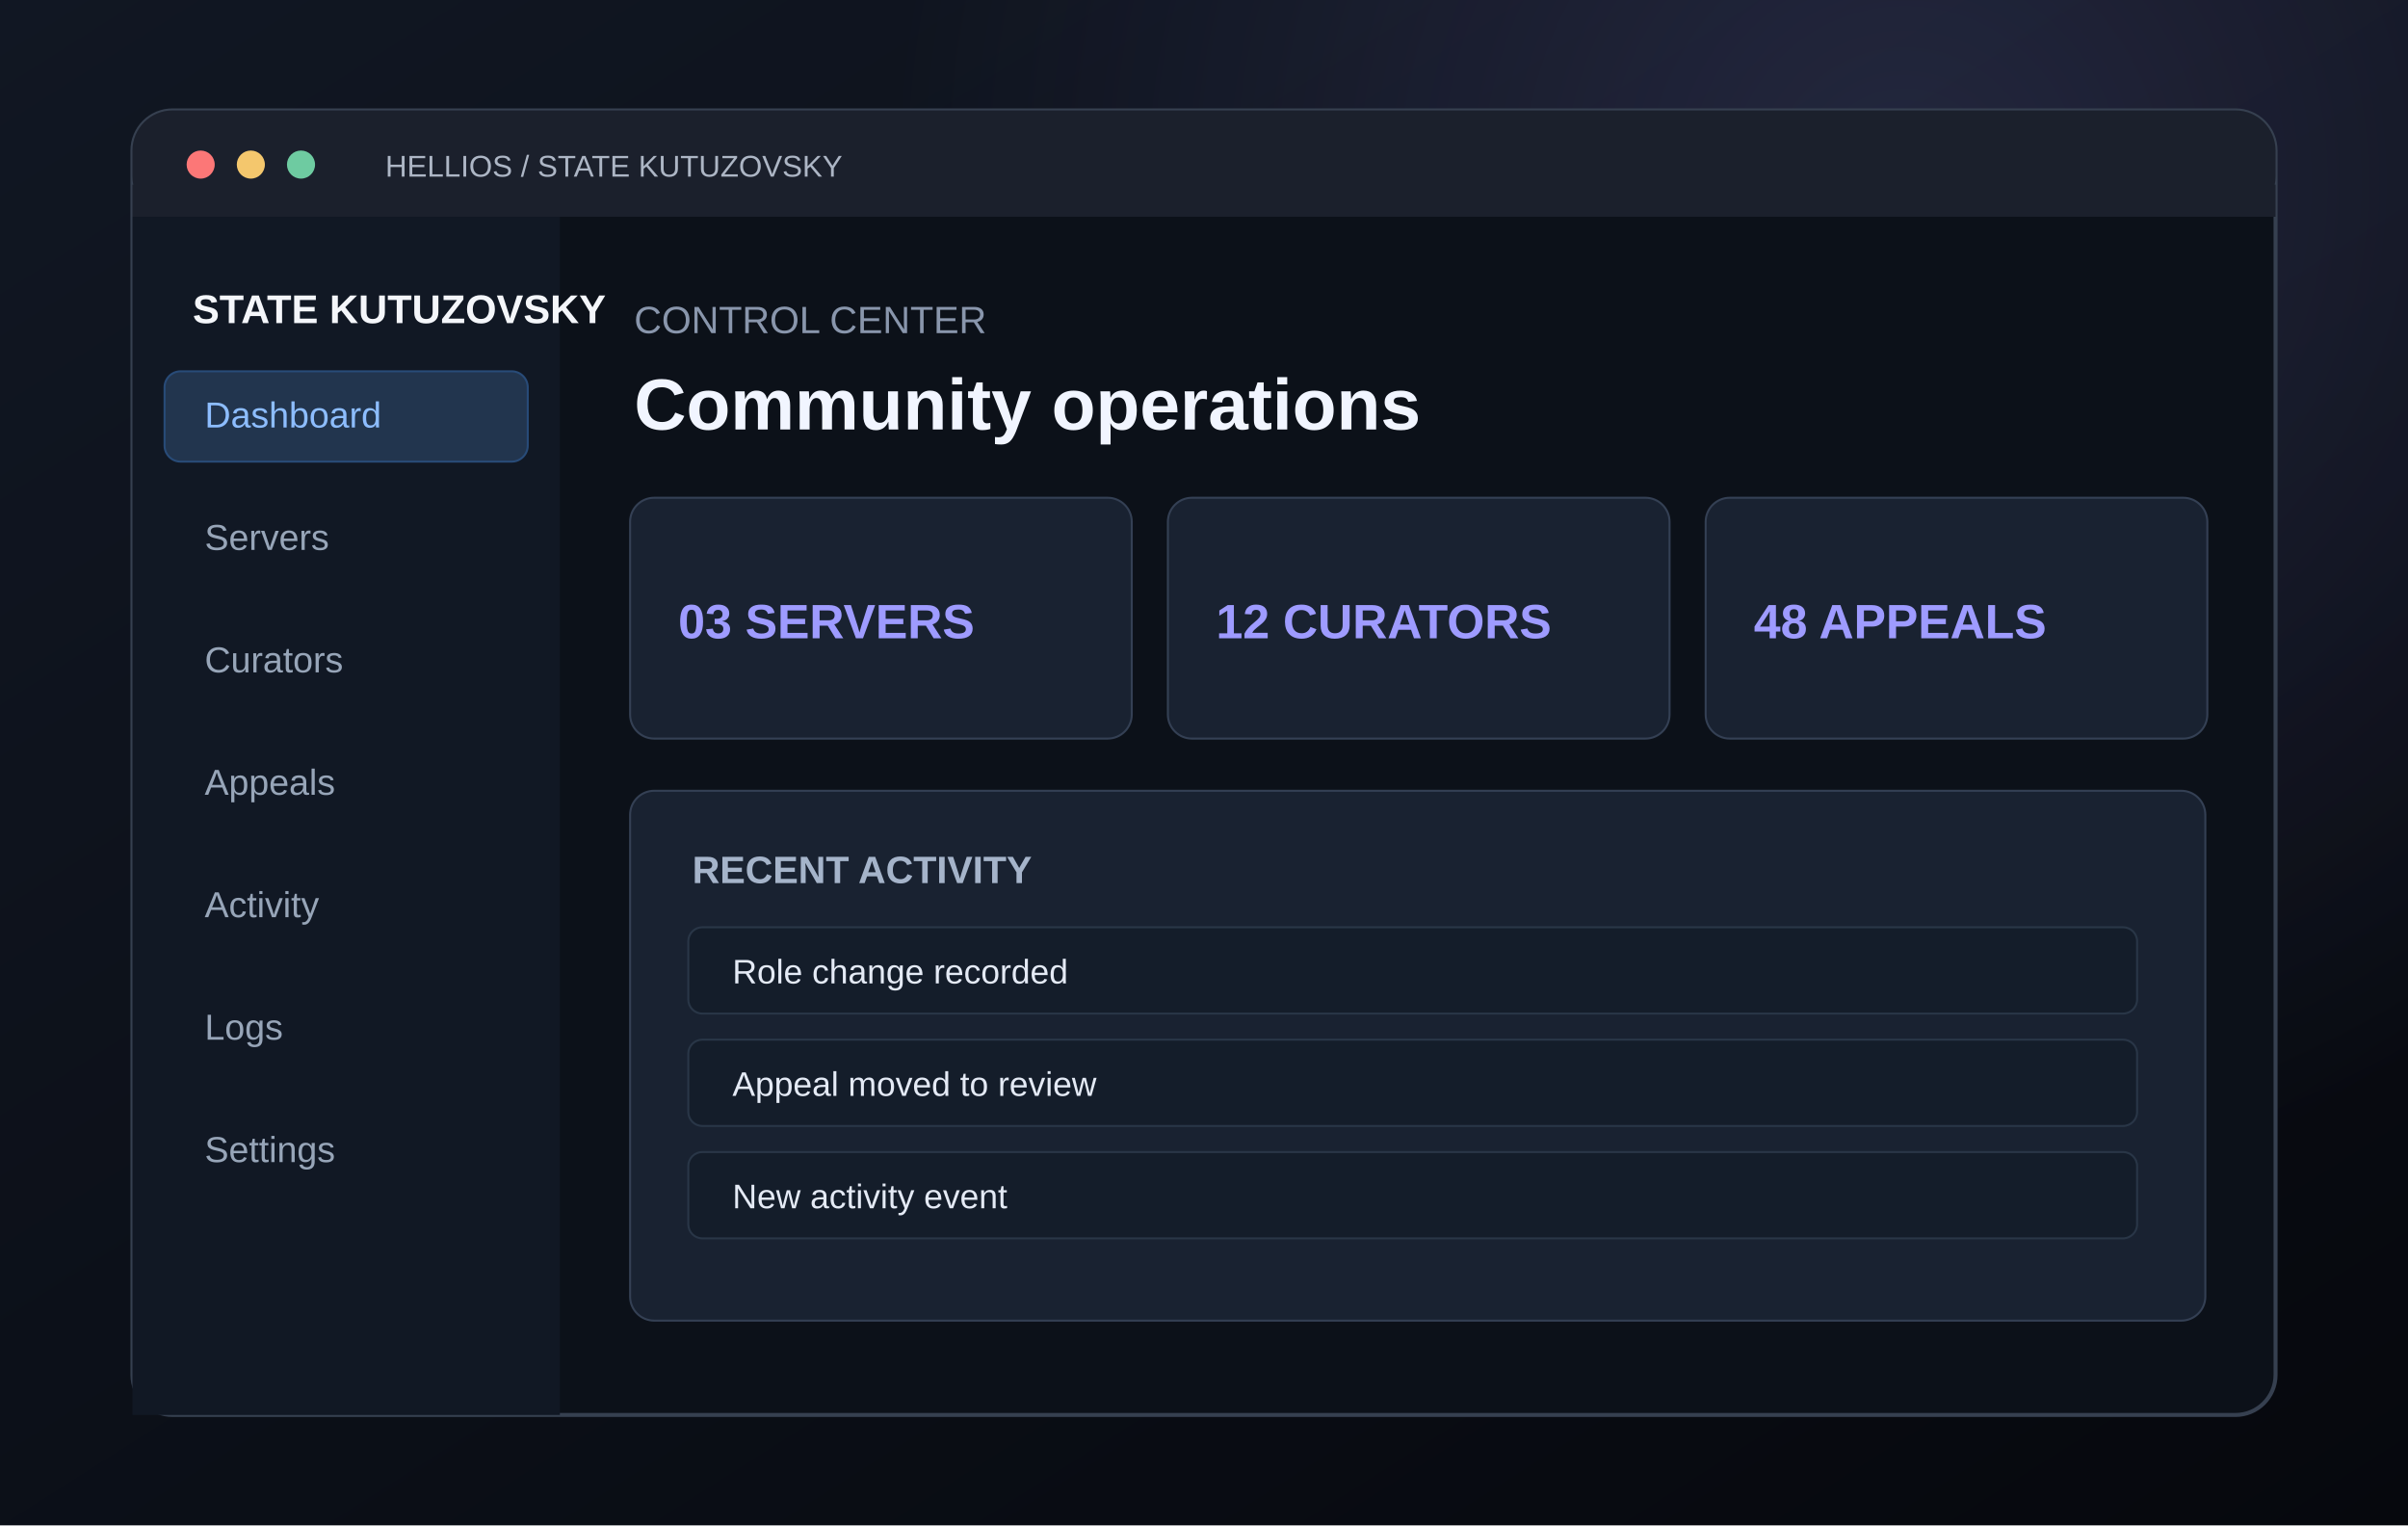
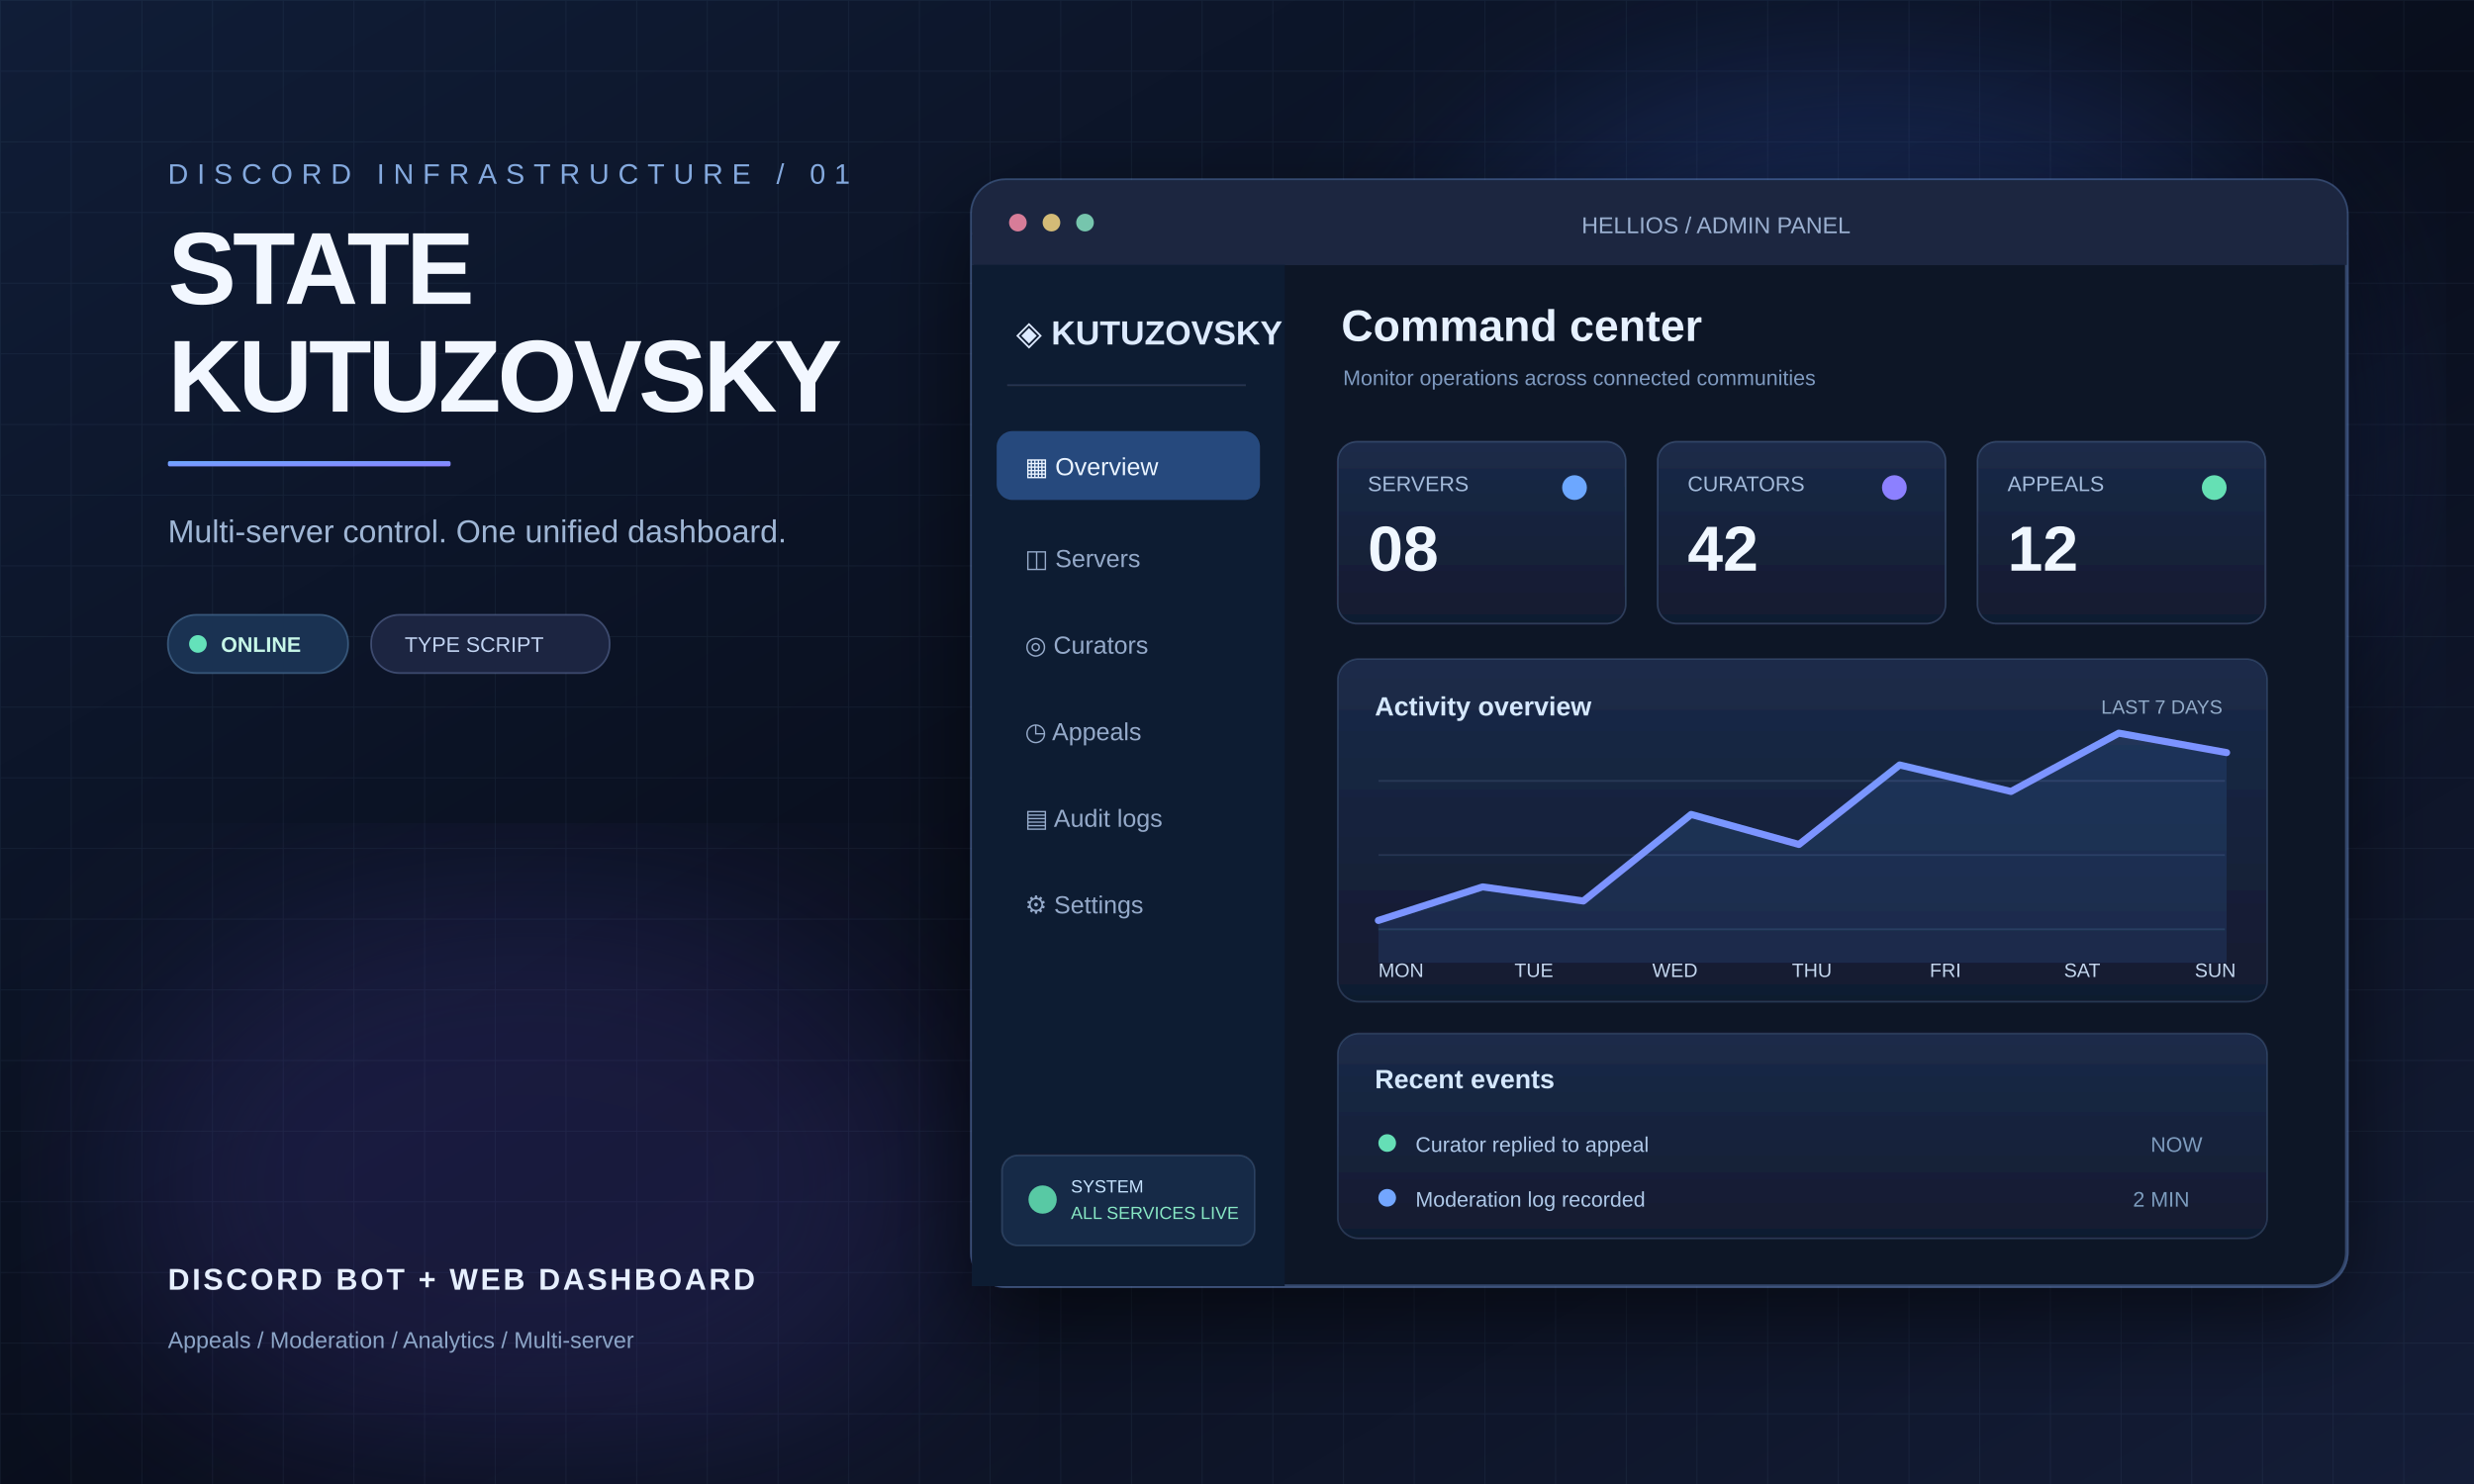
- <svg xmlns="http://www.w3.org/2000/svg" width="1200" height="760" viewBox="0 0 1200 760">
+ <svg xmlns="http://www.w3.org/2000/svg" width="1400" height="840" viewBox="0 0 1400 840" role="img" aria-labelledby="t d">
  <defs>
    <linearGradient id="bg" x2="1" y2="1">
-       <stop stop-color="#111723" />
-       <stop offset="1" stop-color="#06080d" />
+       <stop stop-color="#101d37" />
+       <stop offset=".52" stop-color="#090e1c" />
+       <stop offset="1" stop-color="#141d37" />
    </linearGradient>
-     <radialGradient id="glow">
-       <stop stop-color="#9e9bff" stop-opacity=".16" />
-       <stop offset="1" stop-color="#9e9bff" stop-opacity="0" />
-     </radialGradient>
+     <linearGradient id="accent" x2="1" y2="1">
+       <stop stop-color="#6ba8ff" />
+       <stop offset="1" stop-color="#8c80ff" />
+     </linearGradient>
+     <linearGradient id="panel" x2="0" y2="1">
+       <stop stop-color="#1b2b49" />
+       <stop offset="1" stop-color="#111a2f" />
+     </linearGradient>
+     <filter id="blur">
+       <feGaussianBlur stdDeviation="55" />
+     </filter>
+     <filter id="shadow">
+       <feDropShadow dx="0" dy="18" stdDeviation="26" flood-color="#000" flood-opacity=".55" />
+     </filter>
+     <pattern id="grid" width="40" height="40" patternUnits="userSpaceOnUse">
+       <path d="M40 0H0V40" fill="none" stroke="#9cc8ff" stroke-opacity=".06" />
+     </pattern>
  </defs>
-   <rect width="1200" height="760" fill="url(#bg)" />
-   <circle cx="950" cy="90" r="510" fill="url(#glow)" />
-   <rect x="66" y="55" width="1068" height="650" rx="20" fill="#0c1119" stroke="#364050" stroke-width="2" />
-   <rect x="66" y="55" width="1068" height="53" rx="20" fill="#1b202c" />
-   <rect x="66" y="92" width="1068" height="16" fill="#1b202c" />
-   <circle cx="100" cy="82" r="7" fill="#fc7777" />
-   <circle cx="125" cy="82" r="7" fill="#f4c76d" />
-   <circle cx="150" cy="82" r="7" fill="#6ecba1" />
-   <text x="192" y="88" font-size="15" fill="#adb6c5" font-family="Arial">HELLIOS / STATE KUTUZOVSKY</text>
-   <rect x="66" y="108" width="213" height="597" fill="#111824" />
-   <text x="96" y="161" fill="#f4f6fa" font-size="20" font-weight="bold" font-family="Arial">STATE KUTUZOVSKY</text>
-   <rect x="82" y="185" width="181" height="45" rx="8" fill="#22354e" stroke="#284b78" />
-   <text x="102" y="213" font-size="18" fill="#8dbdff" font-weight="normal" font-family="Arial">Dashboard</text>
-   <text x="102" y="274" font-size="18" fill="#97a5b8" font-weight="normal" font-family="Arial">Servers</text>
-   <text x="102" y="335" font-size="18" fill="#97a5b8" font-weight="normal" font-family="Arial">Curators</text>
-   <text x="102" y="396" font-size="18" fill="#97a5b8" font-weight="normal" font-family="Arial">Appeals</text>
-   <text x="102" y="457" font-size="18" fill="#97a5b8" font-weight="normal" font-family="Arial">Activity</text>
-   <text x="102" y="518" font-size="18" fill="#97a5b8" font-weight="normal" font-family="Arial">Logs</text>
-   <text x="102" y="579" font-size="18" fill="#97a5b8" font-weight="normal" font-family="Arial">Settings</text>
-   <text x="316" y="166" font-size="19" fill="#8996ac" font-weight="normal" font-family="Arial">CONTROL CENTER</text>
-   <text x="316" y="214" font-size="36" fill="#f1f5ff" font-weight="bold" font-family="Arial">Community operations</text>
-   <rect x="314" y="248" width="250" height="120" rx="12" fill="#192231" stroke="#344054" />
-   <text x="338" y="318" font-size="24" fill="#9e9bff" font-weight="bold" font-family="Arial">03  SERVERS</text>
-   <rect x="582" y="248" width="250" height="120" rx="12" fill="#192231" stroke="#344054" />
-   <text x="606" y="318" font-size="24" fill="#9e9bff" font-weight="bold" font-family="Arial">12  CURATORS</text>
-   <rect x="850" y="248" width="250" height="120" rx="12" fill="#192231" stroke="#344054" />
-   <text x="874" y="318" font-size="24" fill="#9e9bff" font-weight="bold" font-family="Arial">48  APPEALS</text>
-   <rect x="314" y="394" width="785" height="264" rx="12" fill="#192231" stroke="#344054" />
-   <text x="345" y="440" font-size="19" fill="#a5b4ca" font-weight="bold" font-family="Arial">RECENT ACTIVITY</text>
-   <rect x="343" y="462" width="722" height="43" rx="7" fill="#141d2a" stroke="#293647" />
-   <text x="365" y="490" font-size="17" fill="#e4eaf5" font-weight="normal" font-family="Arial">Role change recorded</text>
-   <rect x="343" y="518" width="722" height="43" rx="7" fill="#141d2a" stroke="#293647" />
-   <text x="365" y="546" font-size="17" fill="#e4eaf5" font-weight="normal" font-family="Arial">Appeal moved to review</text>
-   <rect x="343" y="574" width="722" height="43" rx="7" fill="#141d2a" stroke="#293647" />
-   <text x="365" y="602" font-size="17" fill="#e4eaf5" font-weight="normal" font-family="Arial">New activity event</text>
+   <rect width="1400" height="840" fill="url(#bg)" />
+   <rect width="1400" height="840" fill="url(#grid)" />
+   <ellipse cx="1060" cy="250" rx="270" ry="220" fill="#3b6be8" opacity=".22" filter="url(#blur)" />
+   <ellipse cx="300" cy="670" rx="240" ry="170" fill="#6553db" opacity=".17" filter="url(#blur)" />
+   <g font-family="Arial,Helvetica,sans-serif">
+     <text x="95" y="104" fill="#84a9de" font-size="16" letter-spacing="5">DISCORD INFRASTRUCTURE / 01</text>
+     <text x="95" y="172" fill="#f2f7ff" font-size="58" font-weight="700" letter-spacing="-2">STATE</text>
+     <text x="95" y="233" fill="#f2f7ff" font-size="58" font-weight="700" letter-spacing="-2">KUTUZOVSKY</text>
+     <rect x="95" y="261" width="160" height="3" rx="1" fill="url(#accent)" />
+     <text x="95" y="307" fill="#9fb6d5" font-size="18">Multi-server control. One unified dashboard.</text>
+     <g transform="translate(95 348)">
+       <rect width="102" height="33" rx="16" fill="#1a3252" stroke="#547da8" stroke-opacity=".55" />
+       <circle cx="17" cy="16.5" r="5" fill="#64e2ba" />
+       <text x="30" y="21" fill="#c7f7e8" font-size="12" font-weight="700">ONLINE</text>
+       <rect x="115" width="135" height="33" rx="16" fill="#1c2541" stroke="#6679a8" stroke-opacity=".5" />
+       <text x="134" y="21" fill="#c1d3f1" font-size="12">TYPE SCRIPT</text>
+     </g>
+   </g>
+   <g filter="url(#shadow)" transform="translate(550 102)">
+     <rect width="778" height="626" rx="19" fill="#0e1527" stroke="#769de3" stroke-opacity=".35" stroke-width="2" />
+     <rect width="778" height="48" rx="19" fill="#1a2740" />
+     <rect y="31" width="778" height="17" fill="#1a2740" />
+     <circle cx="26" cy="24" r="5" fill="#d77c98" />
+     <circle cx="45" cy="24" r="5" fill="#d4bb77" />
+     <circle cx="64" cy="24" r="5" fill="#76c5ad" />
+     <text x="345" y="30" font-family="Arial" fill="#9bafd0" font-size="13">HELLIOS / ADMIN PANEL</text>
+     <rect x="0" y="48" width="177" height="578" rx="0" fill="#101c31" />
+     <text x="25" y="93" font-family="Arial" fill="#dceaff" font-weight="700" font-size="19">◈  KUTUZOVSKY</text>
+     <line x1="20" y1="116" x2="155" y2="116" stroke="#597399" stroke-opacity=".3" />
+     <rect x="14" y="142" width="149" height="39" rx="9" fill="#254a7d" />
+     <g font-family="Arial" font-size="14" fill="#94aaca">
+       <text x="30" y="167" fill="#eaf3ff">▦  Overview</text>
+       <text x="30" y="219">◫  Servers</text>
+       <text x="30" y="268">◎  Curators</text>
+       <text x="30" y="317">◷  Appeals</text>
+       <text x="30" y="366">▤  Audit logs</text>
+       <text x="30" y="415">⚙  Settings</text>
+     </g>
+     <rect x="17" y="552" width="143" height="51" rx="9" fill="#172a46" stroke="#7395c4" stroke-opacity=".25" />
+     <circle cx="40" cy="577" r="8" fill="#58c9a4" />
+     <text x="56" y="573" font-family="Arial" font-size="10" fill="#c6e3ff">SYSTEM</text>
+     <text x="56" y="588" font-family="Arial" font-size="10" fill="#87e7c4">ALL SERVICES LIVE</text>
+     <g font-family="Arial">
+       <text x="209" y="91" fill="#e6f1ff" font-size="25" font-weight="700">Command center</text>
+       <text x="210" y="116" fill="#7e9abf" font-size="12">Monitor operations across connected communities</text>
+     </g>
+     <g transform="translate(207 148)" font-family="Arial">
+       <g>
+         <rect width="163" height="103" rx="11" fill="url(#panel)" stroke="#7294c7" stroke-opacity=".3" />
+         <text x="17" y="28" fill="#a3bbdb" font-size="12">SERVERS</text>
+         <text x="17" y="73" fill="#f0f7ff" font-size="36" font-weight="700">08</text>
+         <circle cx="134" cy="26" r="7" fill="#6ca7ff" />
+       </g>
+       <g transform="translate(181)">
+         <rect width="163" height="103" rx="11" fill="url(#panel)" stroke="#7294c7" stroke-opacity=".3" />
+         <text x="17" y="28" fill="#a3bbdb" font-size="12">CURATORS</text>
+         <text x="17" y="73" fill="#f0f7ff" font-size="36" font-weight="700">42</text>
+         <circle cx="134" cy="26" r="7" fill="#8c80ff" />
+       </g>
+       <g transform="translate(362)">
+         <rect width="163" height="103" rx="11" fill="url(#panel)" stroke="#7294c7" stroke-opacity=".3" />
+         <text x="17" y="28" fill="#a3bbdb" font-size="12">APPEALS</text>
+         <text x="17" y="73" fill="#f0f7ff" font-size="36" font-weight="700">12</text>
+         <circle cx="134" cy="26" r="7" fill="#65e0b4" />
+       </g>
+     </g>
+     <rect x="207" y="271" width="526" height="194" rx="12" fill="url(#panel)" stroke="#7294c7" stroke-opacity=".25" />
+     <text x="228" y="303" font-family="Arial" fill="#d5e8ff" font-size="15" font-weight="700">Activity overview</text>
+     <text x="639" y="302" font-family="Arial" fill="#92abc9" font-size="11">LAST 7 DAYS</text>
+     <g stroke="#7794bf" stroke-opacity=".18">
+       <path d="M230 340H709M230 382H709M230 424H709" />
+     </g>
+     <path d="M230 419L289 400L346 408L407 359L468 376L525 331L588 346L649 313L710 324V443H230Z" fill="#4e91f3" fill-opacity=".13" />
+     <path d="M230 419L289 400L346 408L407 359L468 376L525 331L588 346L649 313L710 324" fill="none" stroke="url(#accent)" stroke-width="4" stroke-linecap="round" stroke-linejoin="round" />
+     <g fill="#c5d7ef" font-family="Arial" font-size="11">
+       <text x="230" y="451">MON</text>
+       <text x="307" y="451">TUE</text>
+       <text x="385" y="451">WED</text>
+       <text x="464" y="451">THU</text>
+       <text x="542" y="451">FRI</text>
+       <text x="618" y="451">SAT</text>
+       <text x="692" y="451">SUN</text>
+     </g>
+     <rect x="207" y="483" width="526" height="116" rx="12" fill="url(#panel)" stroke="#7294c7" stroke-opacity=".25" />
+     <text x="228" y="514" font-family="Arial" fill="#d5e8ff" font-size="15" font-weight="700">Recent events</text>
+     <g font-family="Arial" font-size="12">
+       <circle cx="235" cy="545" r="5" fill="#65dfb6" />
+       <text x="251" y="550" fill="#afc8e8">Curator replied to appeal</text>
+       <text x="667" y="550" fill="#7d9bbd">NOW</text>
+       <circle cx="235" cy="576" r="5" fill="#73a6ff" />
+       <text x="251" y="581" fill="#afc8e8">Moderation log recorded</text>
+       <text x="657" y="581" fill="#7d9bbd">2 MIN</text>
+     </g>
+   </g>
+   <g font-family="Arial">
+     <text x="95" y="730" fill="#e6efff" font-size="17" font-weight="700" letter-spacing="1.5">DISCORD BOT  +  WEB DASHBOARD</text>
+     <text x="95" y="763" fill="#8ca5c7" font-size="13">Appeals   /   Moderation   /   Analytics   /   Multi-server</text>
+   </g>
</svg>
